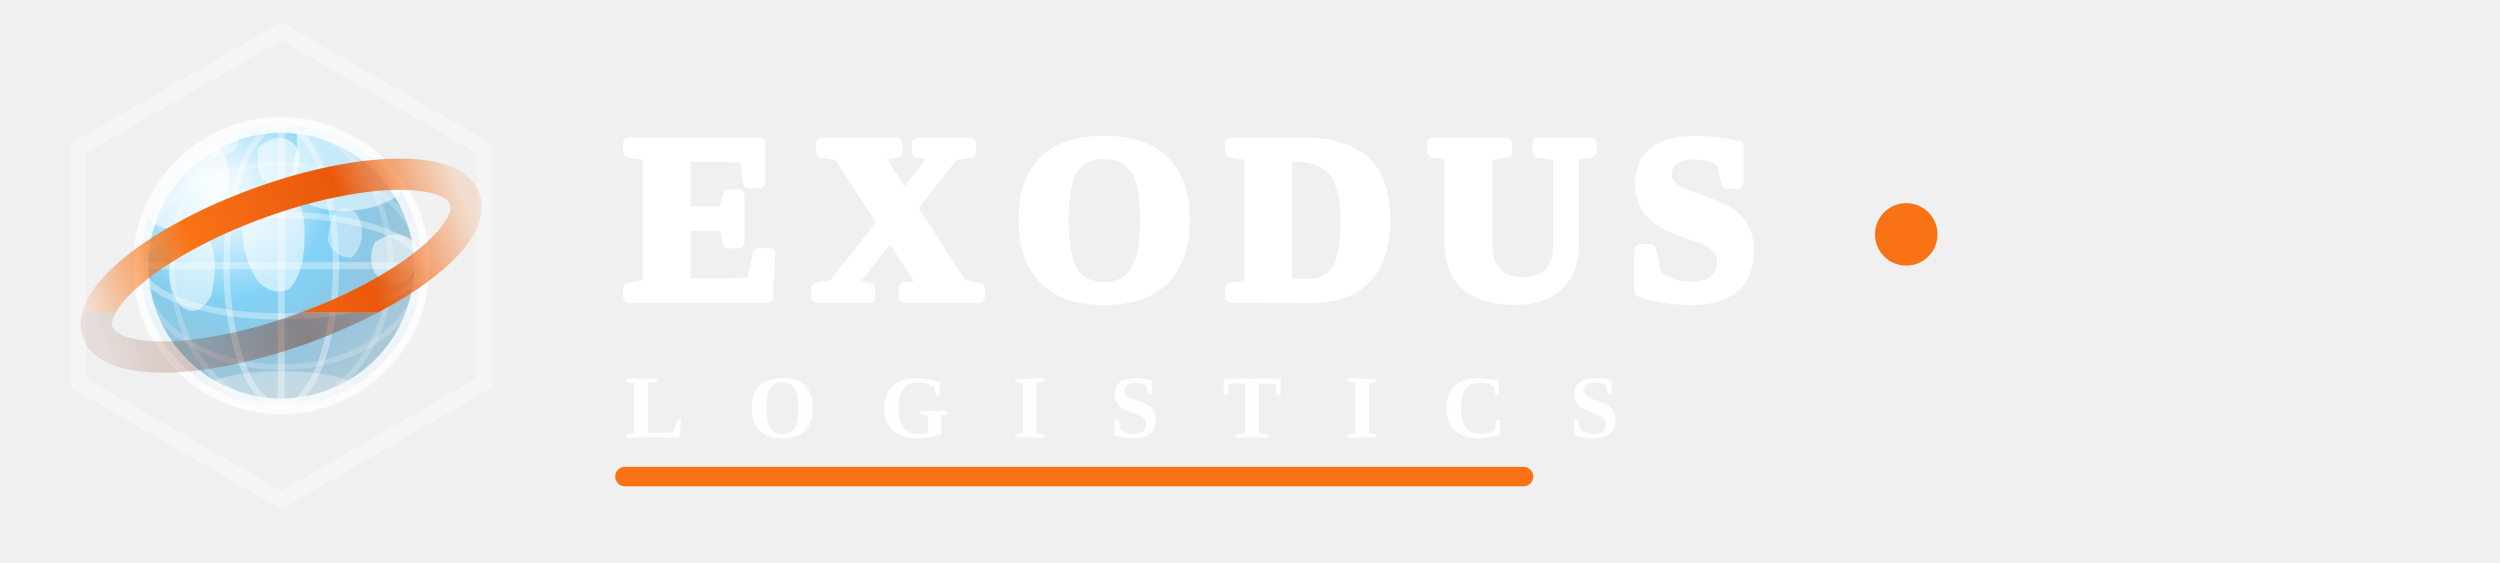
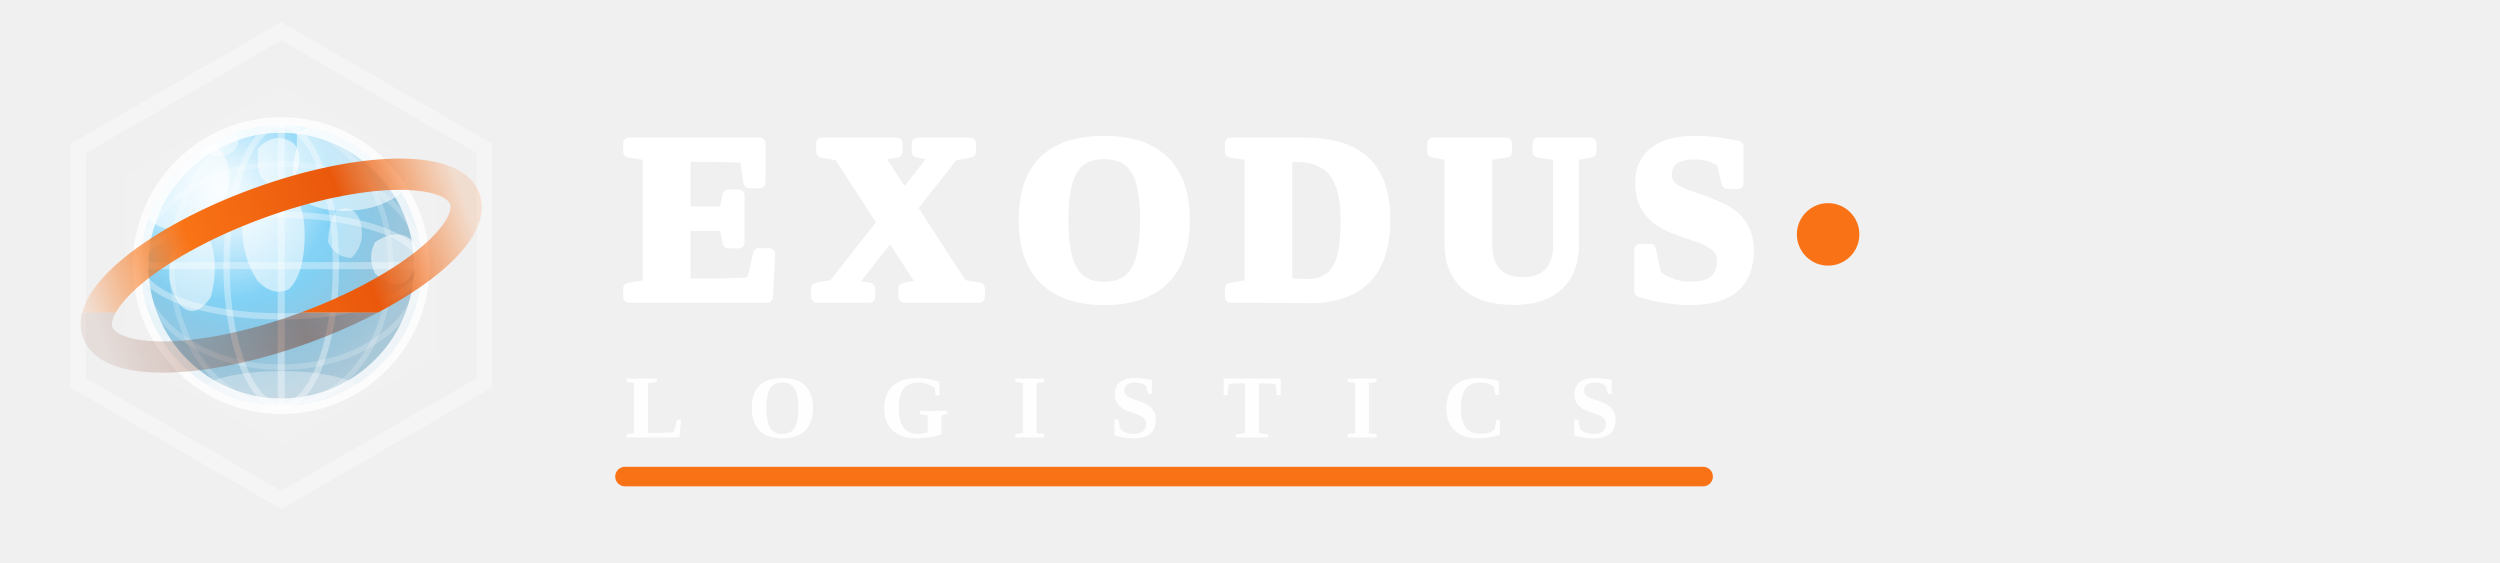
<svg xmlns="http://www.w3.org/2000/svg" viewBox="0 0 320 72" width="320" height="72" fill="none">
  <defs>
    <radialGradient id="eOcean" cx="35%" cy="28%" r="70%">
      <stop offset="0%" stop-color="#bae6fd" stop-opacity="0.95" />
      <stop offset="50%" stop-color="#38bdf8" stop-opacity="0.6" />
      <stop offset="100%" stop-color="#0369a1" stop-opacity="0.3" />
    </radialGradient>
    <radialGradient id="eShine" cx="28%" cy="22%" r="40%">
      <stop offset="0%" stop-color="#ffffff" stop-opacity="0.9" />
      <stop offset="100%" stop-color="#ffffff" stop-opacity="0" />
    </radialGradient>
    <linearGradient id="eRingF" x1="0%" y1="0%" x2="100%" y2="0%">
      <stop offset="0%" stop-color="#f97316" stop-opacity="0.15" />
      <stop offset="30%" stop-color="#f97316" stop-opacity="1" />
      <stop offset="70%" stop-color="#ea580c" stop-opacity="1" />
      <stop offset="100%" stop-color="#f97316" stop-opacity="0.15" />
    </linearGradient>
    <linearGradient id="eRingB" x1="0%" y1="0%" x2="100%" y2="0%">
      <stop offset="0%" stop-color="#7c2d12" stop-opacity="0.1" />
      <stop offset="50%" stop-color="#7c2d12" stop-opacity="0.45" />
      <stop offset="100%" stop-color="#7c2d12" stop-opacity="0.1" />
    </linearGradient>
    <clipPath id="eC">
      <circle cx="36" cy="34" r="18" />
    </clipPath>
    <clipPath id="eRB">
      <rect x="0" y="40" width="72" height="20" />
    </clipPath>
    <clipPath id="eRF">
      <rect x="0" y="0" width="72" height="40" />
    </clipPath>
  </defs>
  <polygon points="36,4 62,19 62,49 36,64 10,49 10,19" fill="none" stroke="rgba(255,255,255,0.35)" stroke-width="2" />
  <polygon points="36,11 56,22.5 56,45.5 36,57 16,45.5 16,22.5" fill="rgba(255,255,255,0.1)" />
  <circle cx="36" cy="34" r="18" fill="url(#eOcean)" stroke="rgba(255,255,255,0.8)" stroke-width="2" />
  <g clip-path="url(#eC)">
    <path fill="rgba(255,255,255,0.55)" d="M18 22 Q20 18 24 17 Q27 16 28 19 Q30 21 29 25 Q27 28 24 29 Q21 30 19 28 Q17 26 18 22 Z" />
    <ellipse fill="rgba(255,255,255,0.42)" cx="28" cy="18" rx="2.5" ry="2" />
    <path fill="rgba(255,255,255,0.55)" d="M23 31 Q25 29 27 31 Q28 34 27 38 Q25 41 23 39 Q21 36 22 33 Z" />
    <path fill="rgba(255,255,255,0.55)" d="M33 19 Q35 17 37 18 Q39 19 38 22 Q37 24 35 24 Q33 23 33 21 Z" />
    <path fill="rgba(255,255,255,0.55)" d="M33 25 Q35 23 37 24 Q39 26 39 30 Q39 35 37 37 Q35 38 33 36 Q31 33 31 29 Q31 26 33 25 Z" />
    <path fill="rgba(255,255,255,0.55)" d="M38 17 Q42 15 47 16 Q51 17 52 20 Q53 23 51 25 Q48 27 44 27 Q40 27 38 25 Q37 22 38 19 Z" />
    <path fill="rgba(255,255,255,0.42)" d="M43 27 Q45 26 46 28 Q47 31 45 33 Q43 33 42 31 Q42 29 43 27 Z" />
    <path fill="rgba(255,255,255,0.55)" d="M48 31 Q51 29 53 31 Q54 34 52 36 Q50 37 48 35 Q47 33 48 31 Z" />
    <ellipse fill="rgba(255,255,255,0.32)" cx="36" cy="50" rx="10" ry="2.5" />
  </g>
  <ellipse cx="36" cy="34" rx="18" ry="6.5" fill="none" stroke="rgba(255,255,255,0.35)" stroke-width="0.8" />
  <ellipse cx="36" cy="34" rx="18" ry="13" fill="none" stroke="rgba(255,255,255,0.2)" stroke-width="0.7" />
  <ellipse cx="36" cy="34" rx="7" ry="18" fill="none" stroke="rgba(255,255,255,0.35)" stroke-width="0.8" />
  <ellipse cx="36" cy="34" rx="14" ry="18" fill="none" stroke="rgba(255,255,255,0.2)" stroke-width="0.7" />
  <line x1="18" y1="34" x2="54" y2="34" stroke="rgba(255,255,255,0.35)" stroke-width="0.9" />
  <line x1="36" y1="16" x2="36" y2="52" stroke="rgba(255,255,255,0.35)" stroke-width="0.9" />
  <g clip-path="url(#eRB)">
    <ellipse cx="36" cy="34" rx="25" ry="8.5" fill="none" stroke="url(#eRingB)" stroke-width="4" transform="rotate(-20,36,34)" />
  </g>
  <circle cx="36" cy="34" r="18" fill="url(#eShine)" />
  <g clip-path="url(#eRF)">
    <ellipse cx="36" cy="34" rx="25" ry="8.5" fill="none" stroke="url(#eRingF)" stroke-width="4" transform="rotate(-20,36,34)" />
  </g>
  <text x="80" y="38" font-family="Georgia, 'Times New Roman', serif" font-size="30" font-weight="900" letter-spacing="4" fill="#ffffff" paint-order="stroke" stroke="#ffffff" stroke-width="1.5" stroke-linejoin="round">EXODUS</text>
-   <circle cx="244" cy="30" r="4" fill="#f97316" />
+   <circle cx="234" cy="30" r="4" fill="#f97316" />
  <text x="80" y="56" font-family="Georgia, 'Times New Roman', serif" font-size="11.5" font-weight="600" letter-spacing="8" fill="rgba(255,255,255,0.9)">LOGISTICS</text>
-   <line x1="80" y1="61" x2="195" y2="61" stroke="#f97316" stroke-width="2.5" stroke-linecap="round" />
+   <line x1="80" y1="61" x2="218" y2="61" stroke="#f97316" stroke-width="2.5" stroke-linecap="round" />
</svg>
